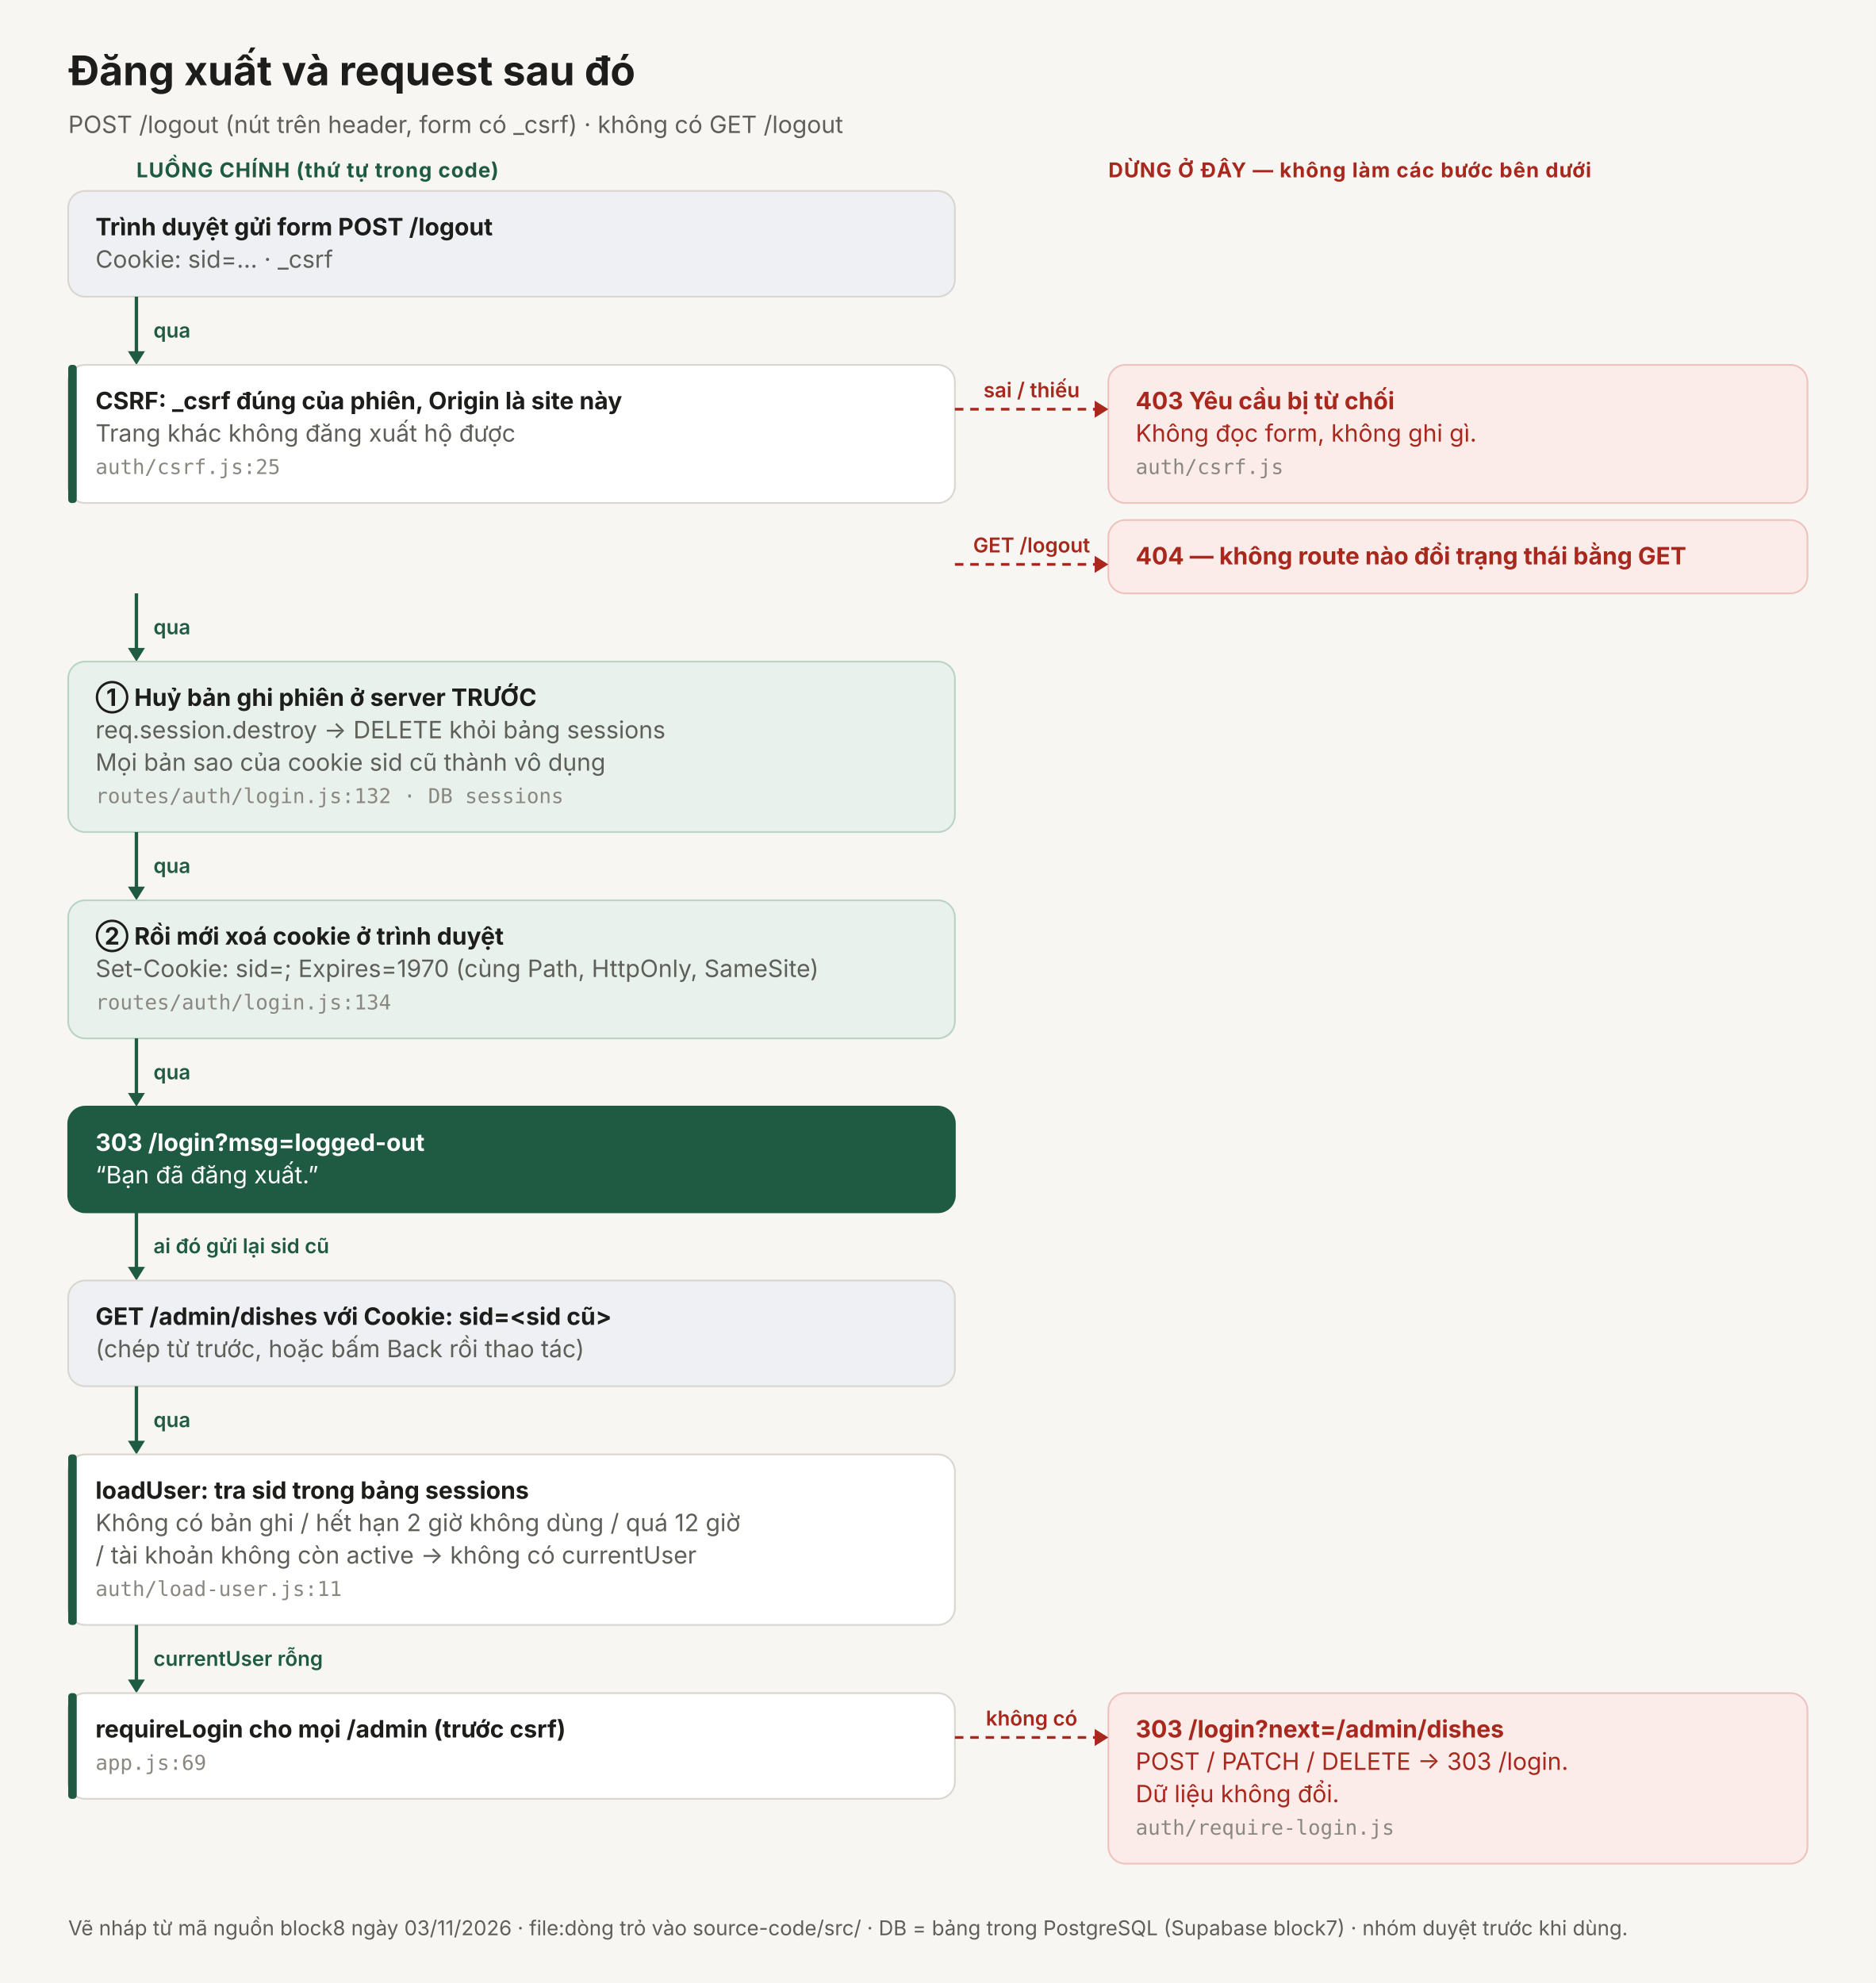
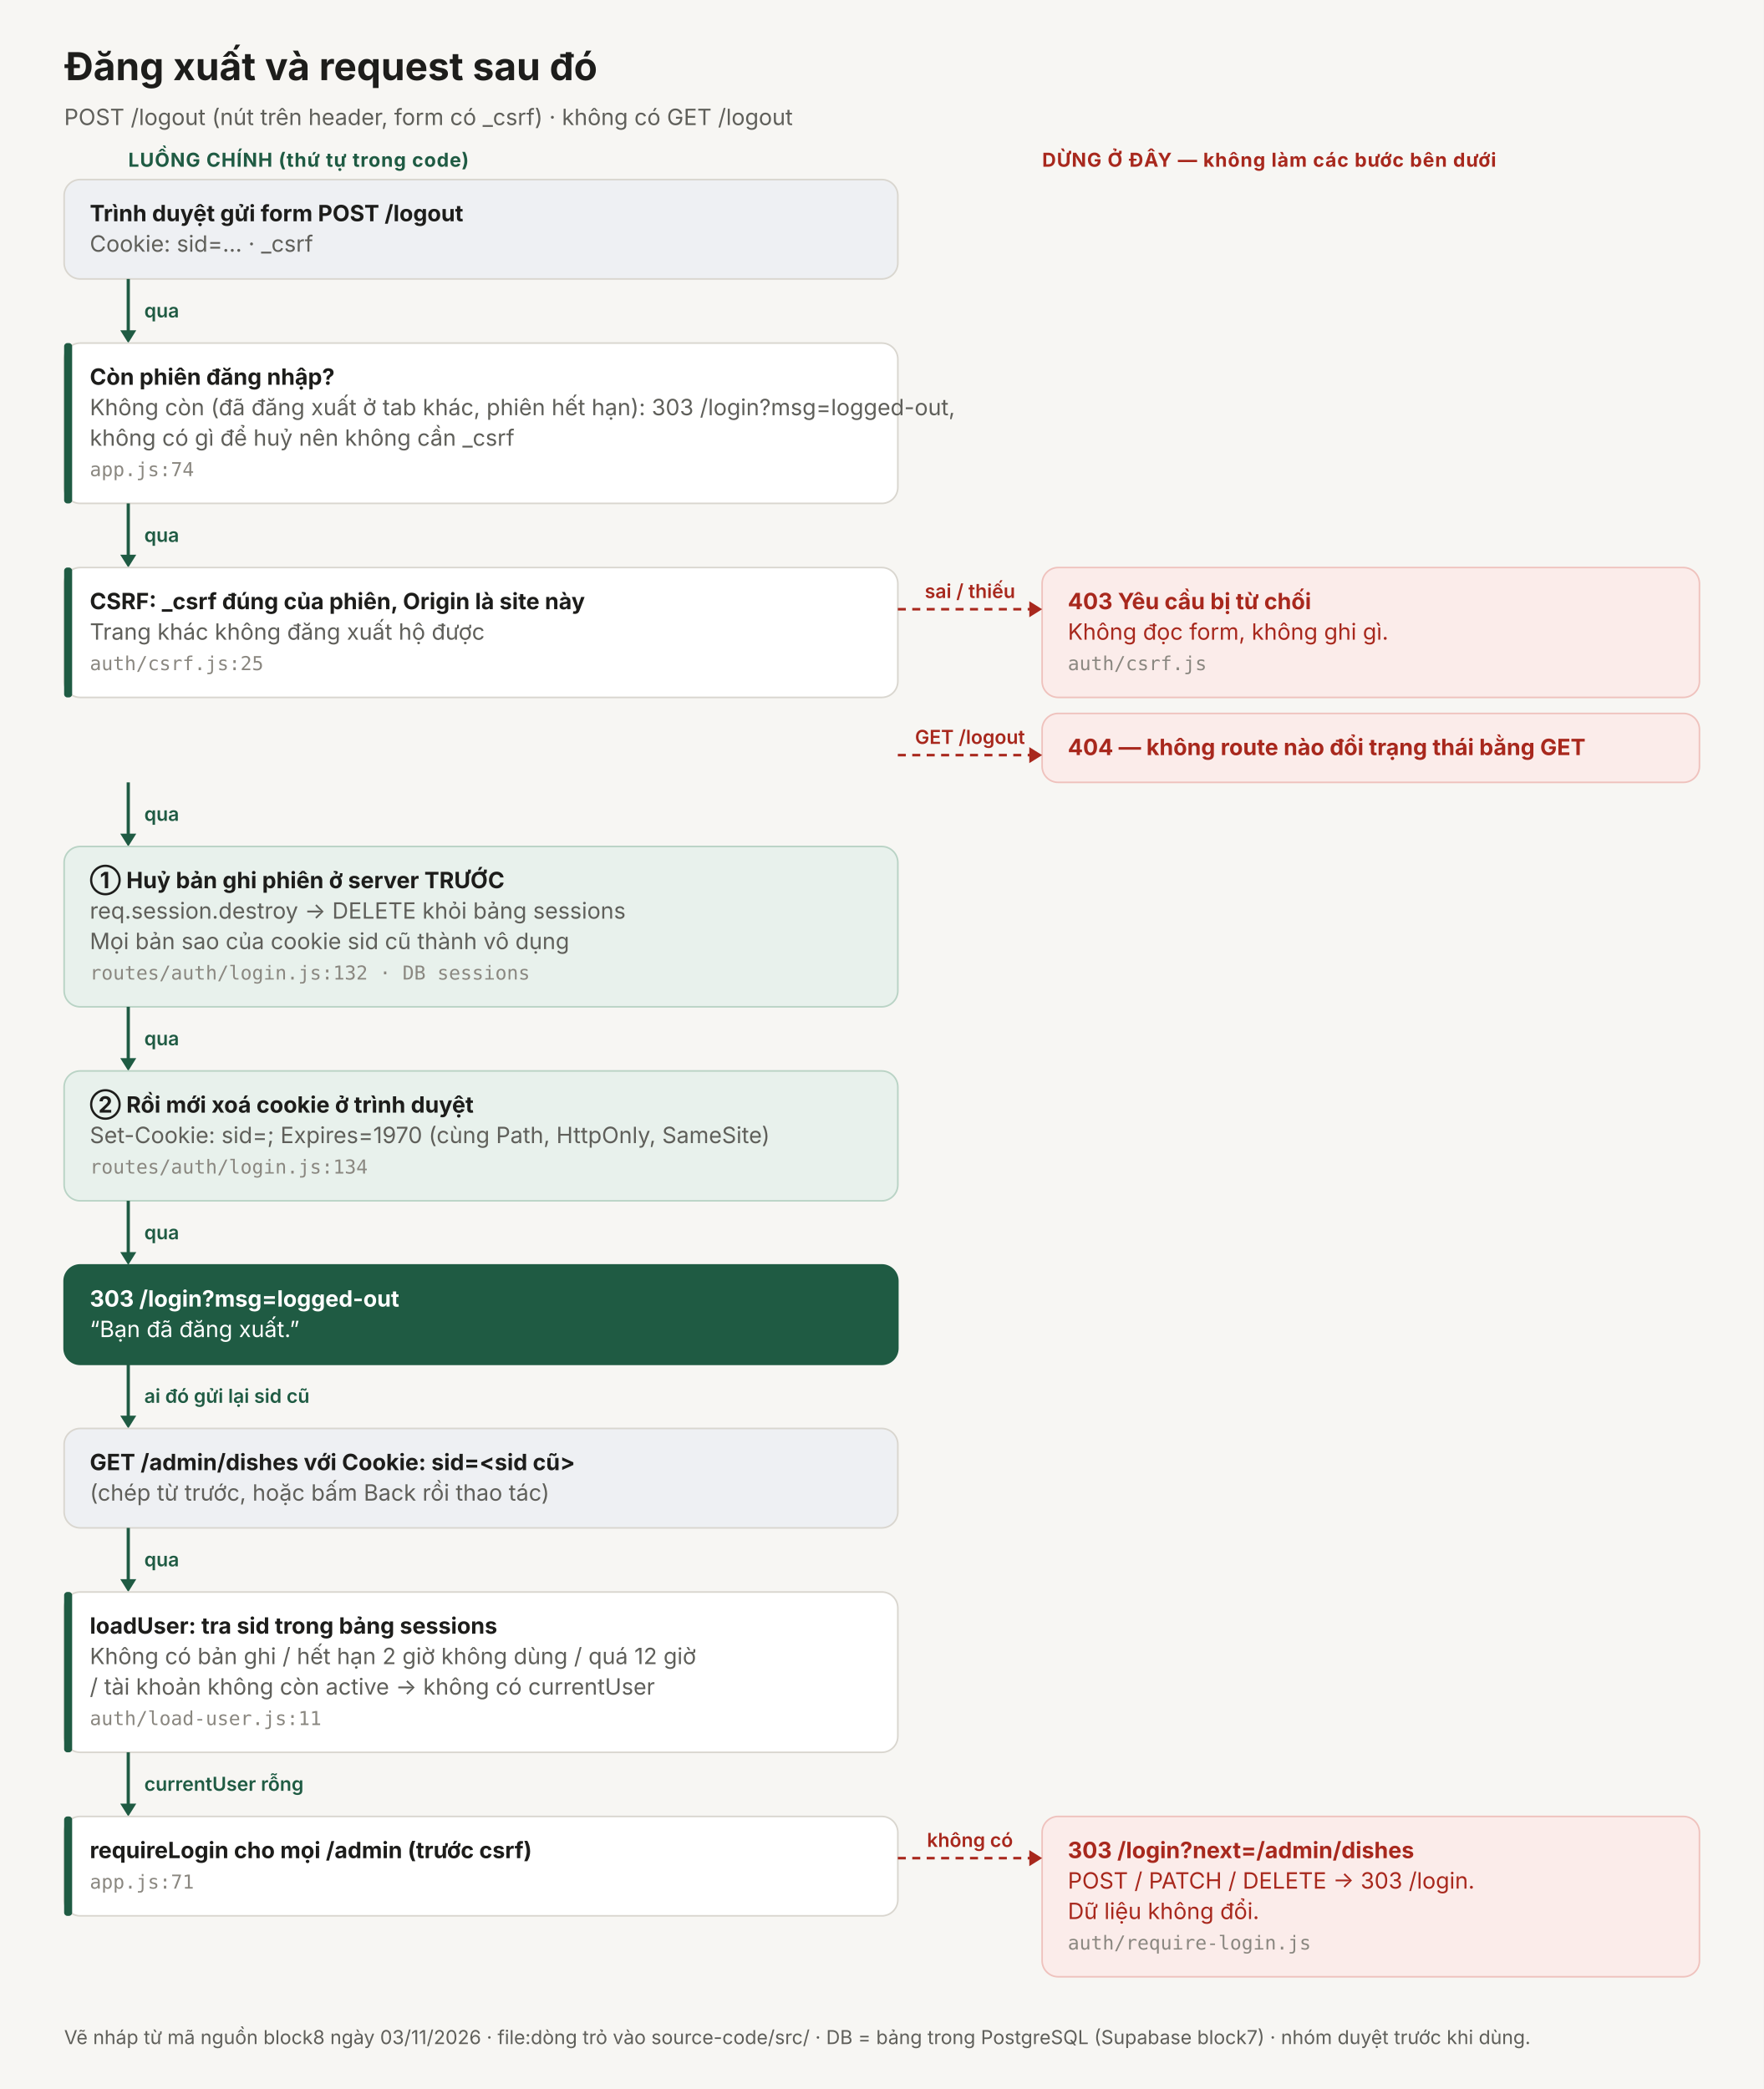
- <svg xmlns="http://www.w3.org/2000/svg" viewBox="0 0 1100 1163" width="1100" height="1163" font-family="'Be Vietnam Pro', system-ui, -apple-system, 'Segoe UI', sans-serif" font-size="14">
-   <rect width="1100" height="1163" fill="#f7f6f3" />
+ <svg xmlns="http://www.w3.org/2000/svg" viewBox="0 0 1100 1303" width="1100" height="1303" font-family="'Be Vietnam Pro', system-ui, -apple-system, 'Segoe UI', sans-serif" font-size="14">
+   <rect width="1100" height="1303" fill="#f7f6f3" />
  <text x="40" y="50" font-size="24" font-weight="700" fill="#1d1d1b">Đăng xuất và request sau đó</text>
  <text x="40" y="78" fill="#5f5f5a">POST /logout (nút trên header, form có _csrf) · không có GET /logout</text>
  <text x="80" y="104" font-size="12" font-weight="700" fill="#1f5b43" letter-spacing=".04em">LUỒNG CHÍNH (thứ tự trong code)</text>
  <text x="650" y="104" font-size="12" font-weight="700" fill="#a8281d" letter-spacing=".04em">DỪNG Ở ĐÂY — không làm các bước bên dưới</text>
  <rect x="40" y="112" width="520" height="62" rx="10" fill="#eef0f3" stroke="#d9d6cf" />
  <text x="56" y="138" font-weight="700" fill="#1d1d1b">Trình duyệt gửi form POST /logout</text>
  <text x="56" y="157" fill="#5f5f5a">Cookie: sid=… · _csrf</text>
  <line x1="80" y1="174" x2="80" y2="208" stroke="#1f5b43" stroke-width="2" />
  <path d="M75 206 L80 214 L85 206Z" fill="#1f5b43" />
  <text x="90" y="198" font-size="12" fill="#1f5b43" font-weight="600">qua</text>
-   <rect x="40" y="214" width="520" height="81" rx="10" fill="#ffffff" stroke="#d9d6cf" />
-   <rect x="40" y="214" width="5" height="81" rx="2" fill="#1f5b43" />
-   <text x="56" y="240" font-weight="700" fill="#1d1d1b">CSRF: _csrf đúng của phiên, Origin là site này</text>
-   <text x="56" y="259" fill="#5f5f5a">Trang khác không đăng xuất hộ được</text>
-   <text x="56" y="278" font-size="12" font-family="ui-monospace, SFMono-Regular, Menlo, monospace" fill="#8a8780">auth/csrf.js:25</text>
-   <rect x="650" y="214" width="410" height="81" rx="10" fill="#fbecea" stroke="#efc2bd" />
-   <text x="666" y="240" font-weight="700" fill="#a8281d">403 Yêu cầu bị từ chối</text>
-   <text x="666" y="259" fill="#a8281d">Không đọc form, không ghi gì.</text>
-   <text x="666" y="278" font-size="12" font-family="ui-monospace, SFMono-Regular, Menlo, monospace" fill="#8a8780">auth/csrf.js</text>
-   <line x1="560" y1="240" x2="644" y2="240" stroke="#a8281d" stroke-width="1.6" stroke-dasharray="5 4" />
-   <path d="M642 235 L650 240 L642 245Z" fill="#a8281d" />
-   <text x="605" y="233" font-size="12" text-anchor="middle" fill="#a8281d" font-weight="600">sai / thiếu</text>
-   <rect x="650" y="305" width="410" height="43" rx="10" fill="#fbecea" stroke="#efc2bd" />
-   <text x="666" y="331" font-weight="700" fill="#a8281d">404 — không route nào đổi trạng thái bằng GET</text>
-   <line x1="560" y1="331" x2="644" y2="331" stroke="#a8281d" stroke-width="1.6" stroke-dasharray="5 4" />
-   <path d="M642 326 L650 331 L642 336Z" fill="#a8281d" />
-   <text x="605" y="324" font-size="12" text-anchor="middle" fill="#a8281d" font-weight="600">GET /logout</text>
-   <line x1="80" y1="348" x2="80" y2="382" stroke="#1f5b43" stroke-width="2" />
-   <path d="M75 380 L80 388 L85 380Z" fill="#1f5b43" />
-   <text x="90" y="372" font-size="12" fill="#1f5b43" font-weight="600">qua</text>
-   <rect x="40" y="388" width="520" height="100" rx="10" fill="#e8f1ec" stroke="#b9d3c5" />
-   <text x="56" y="414" font-weight="700" fill="#1d1d1b">① Huỷ bản ghi phiên ở server TRƯỚC</text>
-   <text x="56" y="433" fill="#5f5f5a">req.session.destroy → DELETE khỏi bảng sessions</text>
-   <text x="56" y="452" fill="#5f5f5a">Mọi bản sao của cookie sid cũ thành vô dụng</text>
-   <text x="56" y="471" font-size="12" font-family="ui-monospace, SFMono-Regular, Menlo, monospace" fill="#8a8780">routes/auth/login.js:132 · DB sessions</text>
+   <rect x="40" y="214" width="520" height="100" rx="10" fill="#ffffff" stroke="#d9d6cf" />
+   <rect x="40" y="214" width="5" height="100" rx="2" fill="#1f5b43" />
+   <text x="56" y="240" font-weight="700" fill="#1d1d1b">Còn phiên đăng nhập?</text>
+   <text x="56" y="259" fill="#5f5f5a">Không còn (đã đăng xuất ở tab khác, phiên hết hạn): 303 /login?msg=logged-out,</text>
+   <text x="56" y="278" fill="#5f5f5a">không có gì để huỷ nên không cần _csrf</text>
+   <text x="56" y="297" font-size="12" font-family="ui-monospace, SFMono-Regular, Menlo, monospace" fill="#8a8780">app.js:74</text>
+   <line x1="80" y1="314" x2="80" y2="348" stroke="#1f5b43" stroke-width="2" />
+   <path d="M75 346 L80 354 L85 346Z" fill="#1f5b43" />
+   <text x="90" y="338" font-size="12" fill="#1f5b43" font-weight="600">qua</text>
+   <rect x="40" y="354" width="520" height="81" rx="10" fill="#ffffff" stroke="#d9d6cf" />
+   <rect x="40" y="354" width="5" height="81" rx="2" fill="#1f5b43" />
+   <text x="56" y="380" font-weight="700" fill="#1d1d1b">CSRF: _csrf đúng của phiên, Origin là site này</text>
+   <text x="56" y="399" fill="#5f5f5a">Trang khác không đăng xuất hộ được</text>
+   <text x="56" y="418" font-size="12" font-family="ui-monospace, SFMono-Regular, Menlo, monospace" fill="#8a8780">auth/csrf.js:25</text>
+   <rect x="650" y="354" width="410" height="81" rx="10" fill="#fbecea" stroke="#efc2bd" />
+   <text x="666" y="380" font-weight="700" fill="#a8281d">403 Yêu cầu bị từ chối</text>
+   <text x="666" y="399" fill="#a8281d">Không đọc form, không ghi gì.</text>
+   <text x="666" y="418" font-size="12" font-family="ui-monospace, SFMono-Regular, Menlo, monospace" fill="#8a8780">auth/csrf.js</text>
+   <line x1="560" y1="380" x2="644" y2="380" stroke="#a8281d" stroke-width="1.6" stroke-dasharray="5 4" />
+   <path d="M642 375 L650 380 L642 385Z" fill="#a8281d" />
+   <text x="605" y="373" font-size="12" text-anchor="middle" fill="#a8281d" font-weight="600">sai / thiếu</text>
+   <rect x="650" y="445" width="410" height="43" rx="10" fill="#fbecea" stroke="#efc2bd" />
+   <text x="666" y="471" font-weight="700" fill="#a8281d">404 — không route nào đổi trạng thái bằng GET</text>
+   <line x1="560" y1="471" x2="644" y2="471" stroke="#a8281d" stroke-width="1.6" stroke-dasharray="5 4" />
+   <path d="M642 466 L650 471 L642 476Z" fill="#a8281d" />
+   <text x="605" y="464" font-size="12" text-anchor="middle" fill="#a8281d" font-weight="600">GET /logout</text>
  <line x1="80" y1="488" x2="80" y2="522" stroke="#1f5b43" stroke-width="2" />
  <path d="M75 520 L80 528 L85 520Z" fill="#1f5b43" />
  <text x="90" y="512" font-size="12" fill="#1f5b43" font-weight="600">qua</text>
-   <rect x="40" y="528" width="520" height="81" rx="10" fill="#e8f1ec" stroke="#b9d3c5" />
-   <text x="56" y="554" font-weight="700" fill="#1d1d1b">② Rồi mới xoá cookie ở trình duyệt</text>
-   <text x="56" y="573" fill="#5f5f5a">Set-Cookie: sid=; Expires=1970 (cùng Path, HttpOnly, SameSite)</text>
-   <text x="56" y="592" font-size="12" font-family="ui-monospace, SFMono-Regular, Menlo, monospace" fill="#8a8780">routes/auth/login.js:134</text>
-   <line x1="80" y1="609" x2="80" y2="643" stroke="#1f5b43" stroke-width="2" />
-   <path d="M75 641 L80 649 L85 641Z" fill="#1f5b43" />
-   <text x="90" y="633" font-size="12" fill="#1f5b43" font-weight="600">qua</text>
-   <rect x="40" y="649" width="520" height="62" rx="10" fill="#1f5b43" stroke="#1f5b43" />
-   <text x="56" y="675" font-weight="700" fill="#ffffff">303 /login?msg=logged-out</text>
-   <text x="56" y="694" fill="#ffffff">“Bạn đã đăng xuất.”</text>
-   <line x1="80" y1="711" x2="80" y2="745" stroke="#1f5b43" stroke-width="2" />
-   <path d="M75 743 L80 751 L85 743Z" fill="#1f5b43" />
-   <text x="90" y="735" font-size="12" fill="#1f5b43" font-weight="600">ai đó gửi lại sid cũ</text>
-   <rect x="40" y="751" width="520" height="62" rx="10" fill="#eef0f3" stroke="#d9d6cf" />
-   <text x="56" y="777" font-weight="700" fill="#1d1d1b">GET /admin/dishes với Cookie: sid=&lt;sid cũ&gt;</text>
-   <text x="56" y="796" fill="#5f5f5a">(chép từ trước, hoặc bấm Back rồi thao tác)</text>
-   <line x1="80" y1="813" x2="80" y2="847" stroke="#1f5b43" stroke-width="2" />
-   <path d="M75 845 L80 853 L85 845Z" fill="#1f5b43" />
-   <text x="90" y="837" font-size="12" fill="#1f5b43" font-weight="600">qua</text>
-   <rect x="40" y="853" width="520" height="100" rx="10" fill="#ffffff" stroke="#d9d6cf" />
-   <rect x="40" y="853" width="5" height="100" rx="2" fill="#1f5b43" />
-   <text x="56" y="879" font-weight="700" fill="#1d1d1b">loadUser: tra sid trong bảng sessions</text>
-   <text x="56" y="898" fill="#5f5f5a">Không có bản ghi / hết hạn 2 giờ không dùng / quá 12 giờ</text>
-   <text x="56" y="917" fill="#5f5f5a">/ tài khoản không còn active → không có currentUser</text>
-   <text x="56" y="936" font-size="12" font-family="ui-monospace, SFMono-Regular, Menlo, monospace" fill="#8a8780">auth/load-user.js:11</text>
+   <rect x="40" y="528" width="520" height="100" rx="10" fill="#e8f1ec" stroke="#b9d3c5" />
+   <text x="56" y="554" font-weight="700" fill="#1d1d1b">① Huỷ bản ghi phiên ở server TRƯỚC</text>
+   <text x="56" y="573" fill="#5f5f5a">req.session.destroy → DELETE khỏi bảng sessions</text>
+   <text x="56" y="592" fill="#5f5f5a">Mọi bản sao của cookie sid cũ thành vô dụng</text>
+   <text x="56" y="611" font-size="12" font-family="ui-monospace, SFMono-Regular, Menlo, monospace" fill="#8a8780">routes/auth/login.js:132 · DB sessions</text>
+   <line x1="80" y1="628" x2="80" y2="662" stroke="#1f5b43" stroke-width="2" />
+   <path d="M75 660 L80 668 L85 660Z" fill="#1f5b43" />
+   <text x="90" y="652" font-size="12" fill="#1f5b43" font-weight="600">qua</text>
+   <rect x="40" y="668" width="520" height="81" rx="10" fill="#e8f1ec" stroke="#b9d3c5" />
+   <text x="56" y="694" font-weight="700" fill="#1d1d1b">② Rồi mới xoá cookie ở trình duyệt</text>
+   <text x="56" y="713" fill="#5f5f5a">Set-Cookie: sid=; Expires=1970 (cùng Path, HttpOnly, SameSite)</text>
+   <text x="56" y="732" font-size="12" font-family="ui-monospace, SFMono-Regular, Menlo, monospace" fill="#8a8780">routes/auth/login.js:134</text>
+   <line x1="80" y1="749" x2="80" y2="783" stroke="#1f5b43" stroke-width="2" />
+   <path d="M75 781 L80 789 L85 781Z" fill="#1f5b43" />
+   <text x="90" y="773" font-size="12" fill="#1f5b43" font-weight="600">qua</text>
+   <rect x="40" y="789" width="520" height="62" rx="10" fill="#1f5b43" stroke="#1f5b43" />
+   <text x="56" y="815" font-weight="700" fill="#ffffff">303 /login?msg=logged-out</text>
+   <text x="56" y="834" fill="#ffffff">“Bạn đã đăng xuất.”</text>
+   <line x1="80" y1="851" x2="80" y2="885" stroke="#1f5b43" stroke-width="2" />
+   <path d="M75 883 L80 891 L85 883Z" fill="#1f5b43" />
+   <text x="90" y="875" font-size="12" fill="#1f5b43" font-weight="600">ai đó gửi lại sid cũ</text>
+   <rect x="40" y="891" width="520" height="62" rx="10" fill="#eef0f3" stroke="#d9d6cf" />
+   <text x="56" y="917" font-weight="700" fill="#1d1d1b">GET /admin/dishes với Cookie: sid=&lt;sid cũ&gt;</text>
+   <text x="56" y="936" fill="#5f5f5a">(chép từ trước, hoặc bấm Back rồi thao tác)</text>
  <line x1="80" y1="953" x2="80" y2="987" stroke="#1f5b43" stroke-width="2" />
  <path d="M75 985 L80 993 L85 985Z" fill="#1f5b43" />
-   <text x="90" y="977" font-size="12" fill="#1f5b43" font-weight="600">currentUser rỗng</text>
-   <rect x="40" y="993" width="520" height="62" rx="10" fill="#ffffff" stroke="#d9d6cf" />
-   <rect x="40" y="993" width="5" height="62" rx="2" fill="#1f5b43" />
-   <text x="56" y="1019" font-weight="700" fill="#1d1d1b">requireLogin cho mọi /admin (trước csrf)</text>
-   <text x="56" y="1038" font-size="12" font-family="ui-monospace, SFMono-Regular, Menlo, monospace" fill="#8a8780">app.js:69</text>
-   <rect x="650" y="993" width="410" height="100" rx="10" fill="#fbecea" stroke="#efc2bd" />
-   <text x="666" y="1019" font-weight="700" fill="#a8281d">303 /login?next=/admin/dishes</text>
-   <text x="666" y="1038" fill="#a8281d">POST / PATCH / DELETE → 303 /login.</text>
-   <text x="666" y="1057" fill="#a8281d">Dữ liệu không đổi.</text>
-   <text x="666" y="1076" font-size="12" font-family="ui-monospace, SFMono-Regular, Menlo, monospace" fill="#8a8780">auth/require-login.js</text>
-   <line x1="560" y1="1019" x2="644" y2="1019" stroke="#a8281d" stroke-width="1.6" stroke-dasharray="5 4" />
-   <path d="M642 1014 L650 1019 L642 1024Z" fill="#a8281d" />
-   <text x="605" y="1012" font-size="12" text-anchor="middle" fill="#a8281d" font-weight="600">không có</text>
-   <text x="40" y="1135" font-size="12" fill="#5f5f5a">Vẽ nháp từ mã nguồn block8 ngày 03/11/2026 · file:dòng trỏ vào source-code/src/ · DB = bảng trong PostgreSQL (Supabase block7) · nhóm duyệt trước khi dùng.</text>
+   <text x="90" y="977" font-size="12" fill="#1f5b43" font-weight="600">qua</text>
+   <rect x="40" y="993" width="520" height="100" rx="10" fill="#ffffff" stroke="#d9d6cf" />
+   <rect x="40" y="993" width="5" height="100" rx="2" fill="#1f5b43" />
+   <text x="56" y="1019" font-weight="700" fill="#1d1d1b">loadUser: tra sid trong bảng sessions</text>
+   <text x="56" y="1038" fill="#5f5f5a">Không có bản ghi / hết hạn 2 giờ không dùng / quá 12 giờ</text>
+   <text x="56" y="1057" fill="#5f5f5a">/ tài khoản không còn active → không có currentUser</text>
+   <text x="56" y="1076" font-size="12" font-family="ui-monospace, SFMono-Regular, Menlo, monospace" fill="#8a8780">auth/load-user.js:11</text>
+   <line x1="80" y1="1093" x2="80" y2="1127" stroke="#1f5b43" stroke-width="2" />
+   <path d="M75 1125 L80 1133 L85 1125Z" fill="#1f5b43" />
+   <text x="90" y="1117" font-size="12" fill="#1f5b43" font-weight="600">currentUser rỗng</text>
+   <rect x="40" y="1133" width="520" height="62" rx="10" fill="#ffffff" stroke="#d9d6cf" />
+   <rect x="40" y="1133" width="5" height="62" rx="2" fill="#1f5b43" />
+   <text x="56" y="1159" font-weight="700" fill="#1d1d1b">requireLogin cho mọi /admin (trước csrf)</text>
+   <text x="56" y="1178" font-size="12" font-family="ui-monospace, SFMono-Regular, Menlo, monospace" fill="#8a8780">app.js:71</text>
+   <rect x="650" y="1133" width="410" height="100" rx="10" fill="#fbecea" stroke="#efc2bd" />
+   <text x="666" y="1159" font-weight="700" fill="#a8281d">303 /login?next=/admin/dishes</text>
+   <text x="666" y="1178" fill="#a8281d">POST / PATCH / DELETE → 303 /login.</text>
+   <text x="666" y="1197" fill="#a8281d">Dữ liệu không đổi.</text>
+   <text x="666" y="1216" font-size="12" font-family="ui-monospace, SFMono-Regular, Menlo, monospace" fill="#8a8780">auth/require-login.js</text>
+   <line x1="560" y1="1159" x2="644" y2="1159" stroke="#a8281d" stroke-width="1.6" stroke-dasharray="5 4" />
+   <path d="M642 1154 L650 1159 L642 1164Z" fill="#a8281d" />
+   <text x="605" y="1152" font-size="12" text-anchor="middle" fill="#a8281d" font-weight="600">không có</text>
+   <text x="40" y="1275" font-size="12" fill="#5f5f5a">Vẽ nháp từ mã nguồn block8 ngày 03/11/2026 · file:dòng trỏ vào source-code/src/ · DB = bảng trong PostgreSQL (Supabase block7) · nhóm duyệt trước khi dùng.</text>
</svg>
